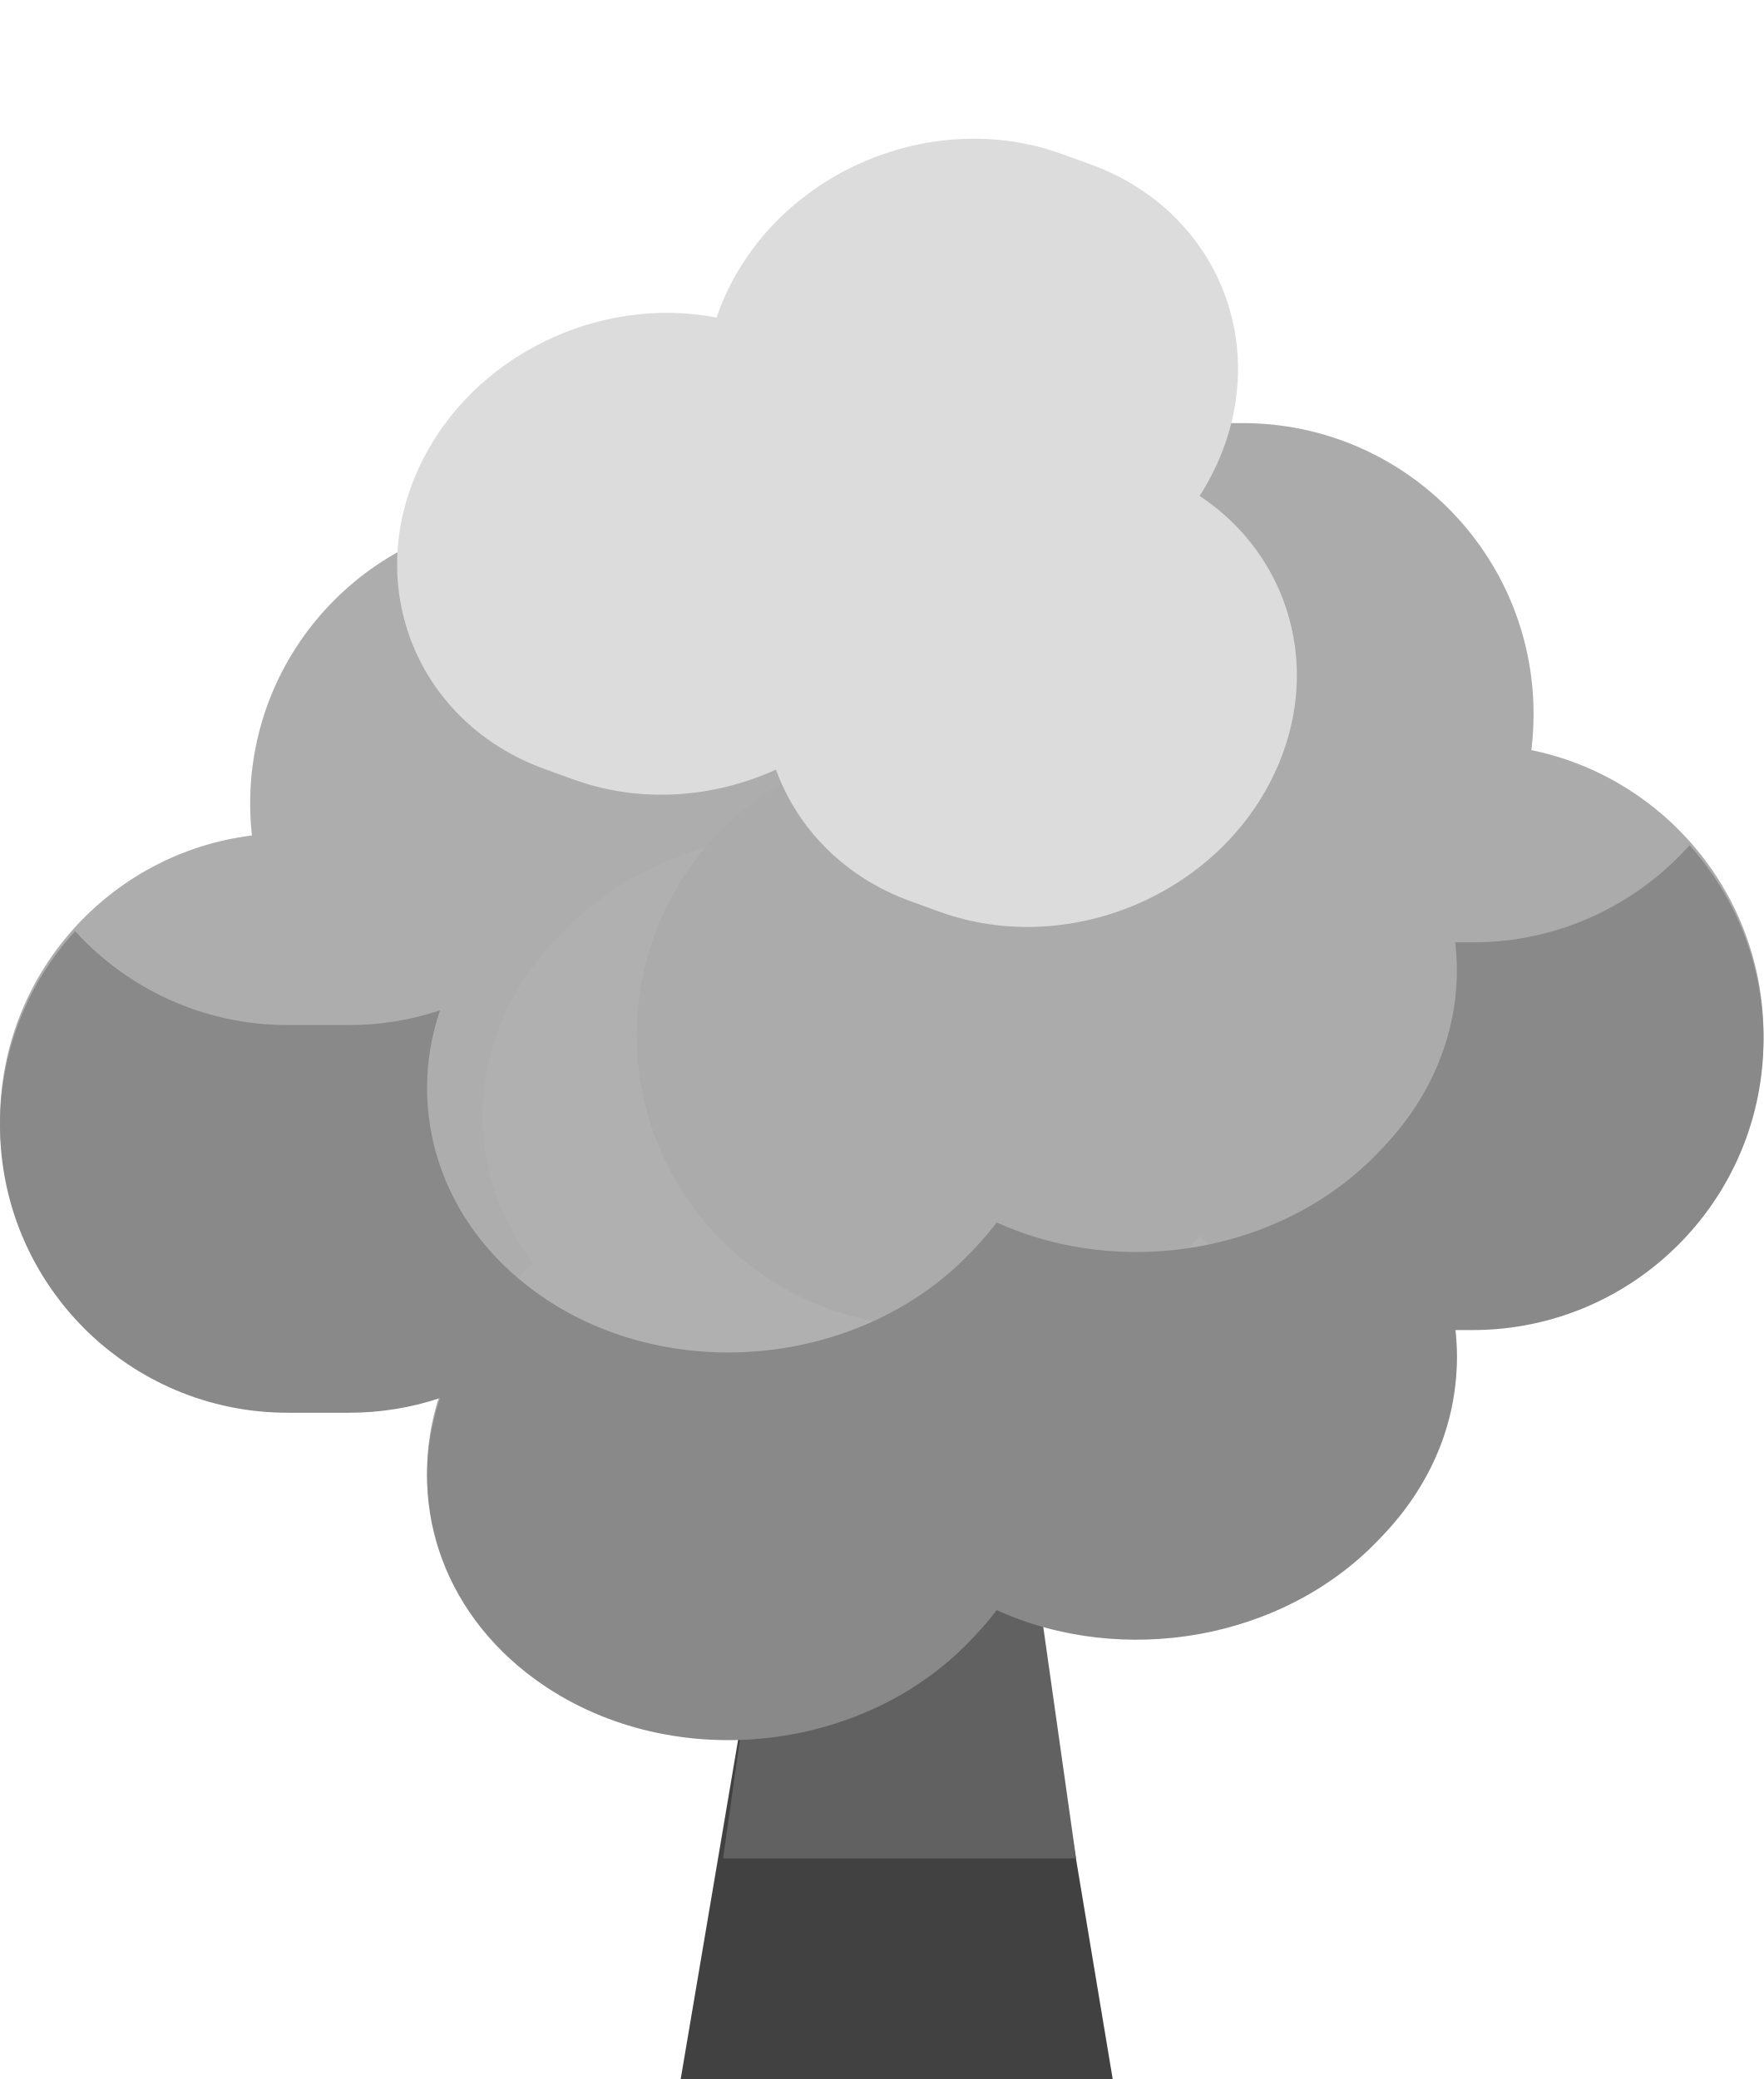
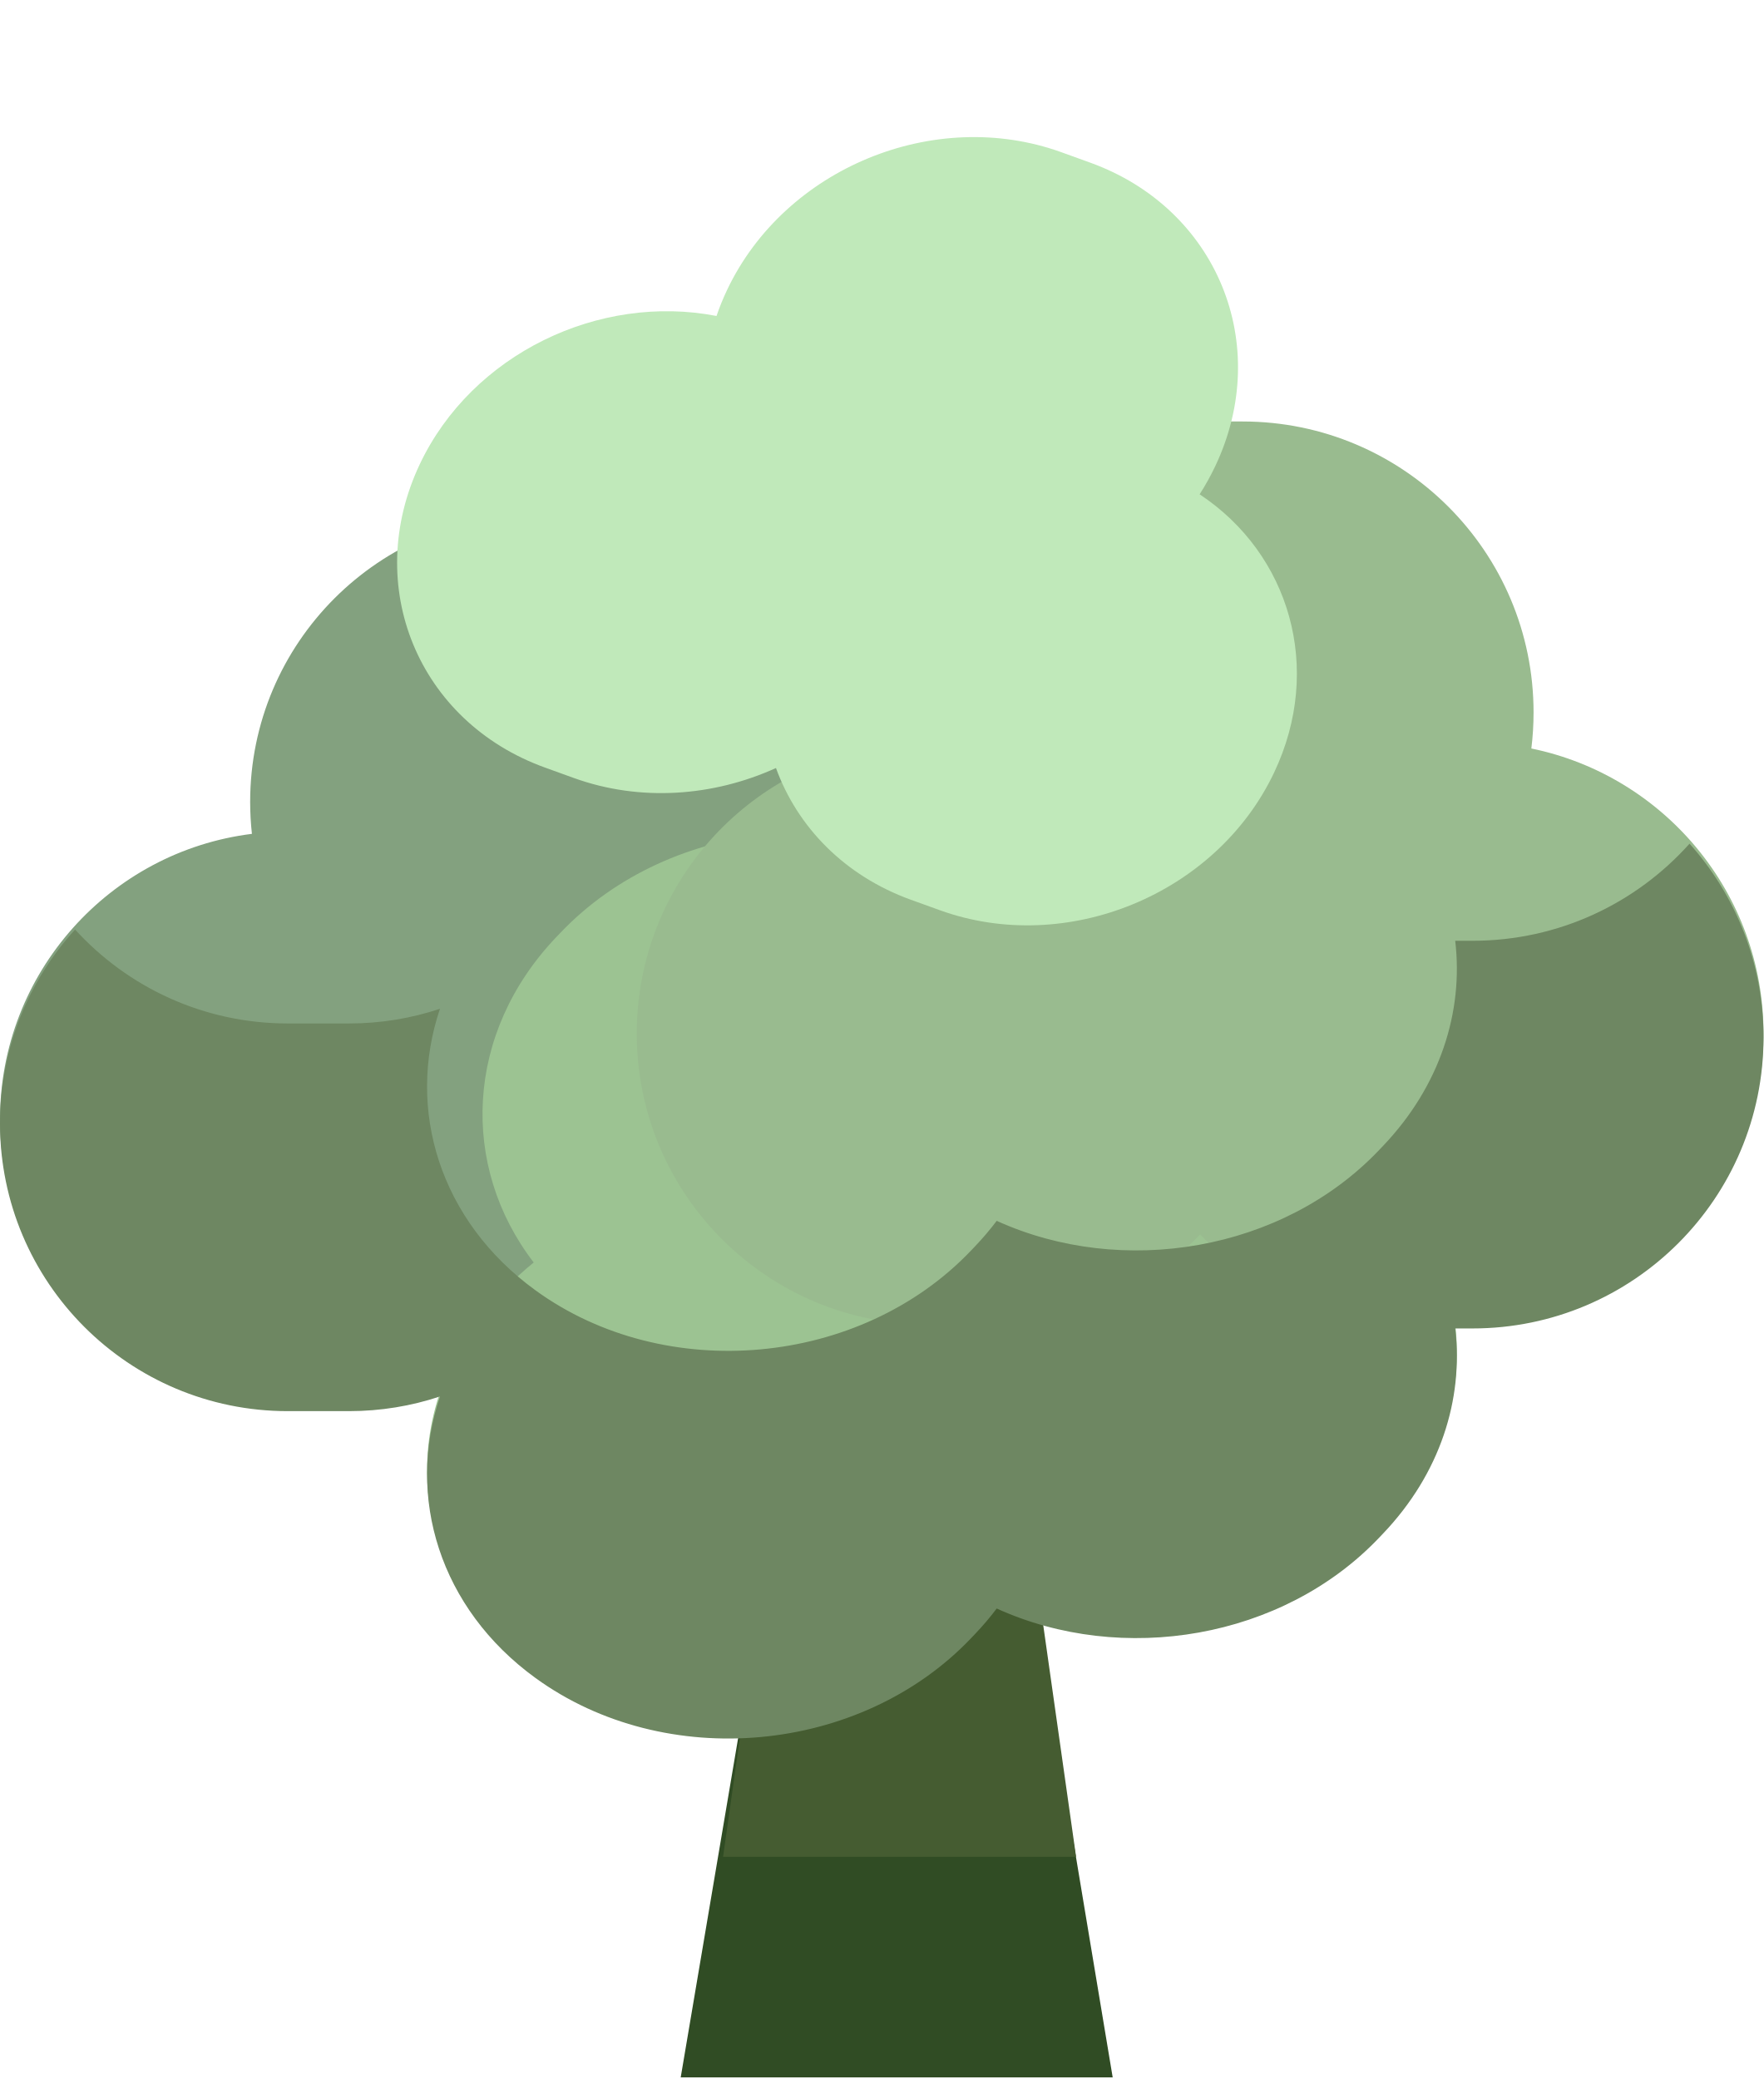
<svg xmlns="http://www.w3.org/2000/svg" width="162" height="191" viewBox="0 0 162 191" fill="none">
-   <path d="M74.962 117.536H89.977L102.214 191H62.531L74.962 117.536Z" fill="#414141" />
-   <path d="M73.964 117.536H91.31L98.851 170.734H66.423L73.964 117.536Z" fill="#616161" />
-   <path fill-rule="evenodd" clip-rule="evenodd" d="M22.98 73.816C22.98 59.215 34.817 47.378 49.418 47.378H55.038C69.639 47.378 81.476 59.215 81.476 73.816C81.476 74.925 81.408 76.019 81.275 77.092C93.313 79.564 102.367 90.219 102.367 102.989C102.367 117.59 90.53 129.426 75.929 129.426H70.309C62.786 129.426 55.998 126.285 51.183 121.242C46.369 126.285 39.58 129.426 32.058 129.426H26.438C11.836 129.426 0 117.59 0 102.989C0 89.504 10.096 78.377 23.142 76.755C23.035 75.79 22.98 74.809 22.98 73.816Z" fill="#ADADAD" />
-   <path fill-rule="evenodd" clip-rule="evenodd" d="M89.19 150.3C79.028 160.967 61.123 162.601 49.199 153.948C37.275 145.296 35.846 129.634 46.008 118.967L46.392 118.564C47.222 117.693 48.102 116.883 49.027 116.133C42.222 107.272 42.707 95.053 51.101 86.241L51.486 85.838C61.648 75.171 79.552 73.537 91.476 82.19C97.925 86.869 101.304 93.598 101.44 100.479C109.216 99.34 117.414 101.011 123.862 105.69C135.787 114.342 137.215 130.004 127.053 140.671L126.669 141.074C117.817 150.366 103.091 152.804 91.56 147.559C90.956 148.36 90.294 149.141 89.574 149.897L89.19 150.3Z" fill="#B0B0B0" />
-   <path fill-rule="evenodd" clip-rule="evenodd" d="M81.731 65.601C81.731 50.838 93.699 38.87 108.462 38.87H114.145C128.908 38.87 140.876 50.838 140.876 65.601C140.876 66.723 140.807 67.828 140.673 68.913C152.846 71.412 162 82.186 162 95.098C162 109.861 150.032 121.829 135.269 121.829H129.586C121.98 121.829 115.115 118.652 110.248 113.553C105.38 118.652 98.516 121.829 90.909 121.829H85.226C70.463 121.829 58.495 109.861 58.495 95.098C58.495 81.463 68.703 70.213 81.894 68.572C81.786 67.597 81.731 66.605 81.731 65.601Z" fill="#ABABAB" />
-   <path fill-rule="evenodd" clip-rule="evenodd" d="M66.796 26.778C72.105 15.586 85.853 9.925 97.504 14.134L100.153 15.091C111.803 19.301 116.944 31.786 111.635 42.978C111.209 43.875 110.73 44.737 110.201 45.56C118.481 51.039 121.582 61.555 117.042 71.126C111.733 82.319 97.985 87.98 86.334 83.77L83.686 82.813C77.562 80.601 73.237 76.102 71.282 70.707C65.53 73.318 58.827 73.832 52.704 71.62L50.055 70.662C38.405 66.453 33.264 53.968 38.573 42.775C43.364 32.675 55.029 27.079 65.822 29.177C66.095 28.373 66.419 27.572 66.796 26.778Z" fill="#DCDCDC" />
-   <path fill-rule="evenodd" clip-rule="evenodd" d="M6.897 85.546C2.613 90.244 0 96.494 0 103.354C0 117.955 11.836 129.791 26.438 129.791H32.058C34.979 129.791 37.79 129.318 40.417 128.443C37.296 137.661 40.371 147.908 49.199 154.313C61.123 162.966 79.028 161.332 89.19 150.665L89.574 150.262C90.294 149.506 90.956 148.725 91.559 147.924C103.091 153.168 117.817 150.731 126.669 141.439L127.053 141.036C132.294 135.535 134.452 128.705 133.678 122.194H135.269C150.032 122.194 162 110.226 162 95.463C162 88.623 159.431 82.382 155.205 77.655C150.31 83.131 143.192 86.578 135.269 86.578H133.678C134.452 93.089 132.294 99.919 127.053 105.42L126.669 105.823C117.817 115.115 103.091 117.552 91.559 112.308C90.956 113.109 90.294 113.89 89.574 114.646L89.19 115.049C79.028 125.716 61.123 127.35 49.199 118.697C40.371 112.292 37.296 102.045 40.417 92.826C37.79 93.701 34.979 94.175 32.058 94.175H26.438C18.696 94.175 11.732 90.848 6.897 85.546Z" fill="#898989" />
+   <path d="M74.962 117.388H89.977L102.214 190.852H62.531L74.962 117.388Z" fill="#304C24" />
+   <path d="M73.964 117.388H91.309L98.851 170.586H66.422L73.964 117.388Z" fill="#455C31" />
+   <path fill-rule="evenodd" clip-rule="evenodd" d="M22.98 73.668C22.98 59.067 34.817 47.23 49.418 47.23H55.038C69.639 47.23 81.476 59.067 81.476 73.668C81.476 74.777 81.408 75.871 81.275 76.944C93.313 79.416 102.367 90.071 102.367 102.841C102.367 117.442 90.53 129.278 75.929 129.278H70.309C62.786 129.278 55.998 126.137 51.183 121.094C46.369 126.137 39.58 129.278 32.058 129.278H26.438C11.836 129.278 0 117.442 0 102.841C0 89.356 10.096 78.229 23.142 76.607C23.035 75.642 22.98 74.661 22.98 73.668Z" fill="#83A17F" />
+   <path fill-rule="evenodd" clip-rule="evenodd" d="M89.19 150.152C79.028 160.82 61.123 162.453 49.199 153.8C37.275 145.148 35.846 129.486 46.008 118.819L46.392 118.416C47.222 117.545 48.102 116.735 49.027 115.985C42.222 107.124 42.707 94.905 51.101 86.093L51.486 85.69C61.648 75.023 79.552 73.389 91.476 82.042C97.925 86.721 101.304 93.45 101.44 100.331C109.216 99.192 117.414 100.863 123.862 105.542C135.787 114.194 137.215 129.856 127.053 140.523L126.669 140.927C117.817 150.218 103.091 152.656 91.56 147.411C90.956 148.213 90.294 148.993 89.574 149.749L89.19 150.152Z" fill="#9CC392" />
+   <path fill-rule="evenodd" clip-rule="evenodd" d="M81.731 65.453C81.731 50.69 93.699 38.722 108.462 38.722H114.145C128.908 38.722 140.876 50.69 140.876 65.453C140.876 66.575 140.807 67.68 140.673 68.765C152.846 71.264 162 82.038 162 94.95C162 109.713 150.032 121.681 135.269 121.681H129.586C121.98 121.681 115.115 118.504 110.248 113.405C105.38 118.504 98.516 121.681 90.909 121.681H85.226C70.463 121.681 58.495 109.713 58.495 94.95C58.495 81.315 68.703 70.065 81.894 68.424C81.786 67.449 81.731 66.457 81.731 65.453Z" fill="#99BB8F" />
+   <path fill-rule="evenodd" clip-rule="evenodd" d="M66.795 26.63C72.104 15.438 85.853 9.777 97.503 13.986L100.152 14.943C111.803 19.153 116.943 31.638 111.634 42.831C111.209 43.727 110.729 44.589 110.201 45.413C118.48 50.891 121.582 61.407 117.042 70.978C111.733 82.171 97.984 87.832 86.334 83.622L83.685 82.665C77.562 80.453 73.237 75.954 71.282 70.559C65.53 73.17 58.827 73.684 52.704 71.472L50.055 70.514C38.404 66.305 33.264 53.82 38.572 42.627C43.364 32.527 55.028 26.931 65.821 29.029C66.094 28.226 66.418 27.424 66.795 26.63Z" fill="#C0E9BA" />
+   <path fill-rule="evenodd" clip-rule="evenodd" d="M6.897 85.398C2.613 90.096 0 96.346 0 103.206C0 117.807 11.836 129.643 26.438 129.643H32.058C34.979 129.643 37.79 129.17 40.417 128.295C37.296 137.513 40.371 147.76 49.199 154.165C61.123 162.818 79.028 161.184 89.19 150.517L89.574 150.114C90.294 149.358 90.956 148.577 91.559 147.776C103.091 153.02 117.817 150.583 126.669 141.291L127.053 140.888C132.294 135.387 134.452 128.557 133.678 122.046H135.269C150.032 122.046 162 110.078 162 95.315C162 88.475 159.431 82.235 155.205 77.507C150.31 82.983 143.192 86.43 135.269 86.43H133.678C134.452 92.942 132.294 99.771 127.053 105.272L126.669 105.675C117.817 114.967 103.091 117.404 91.559 112.16C90.956 112.961 90.294 113.742 89.574 114.498L89.19 114.901C79.028 125.568 61.123 127.202 49.199 118.549C40.371 112.144 37.296 101.897 40.417 92.678C37.79 93.553 34.979 94.027 32.058 94.027H26.438C18.696 94.027 11.732 90.7 6.897 85.398Z" fill="#6E8762" />
</svg>
